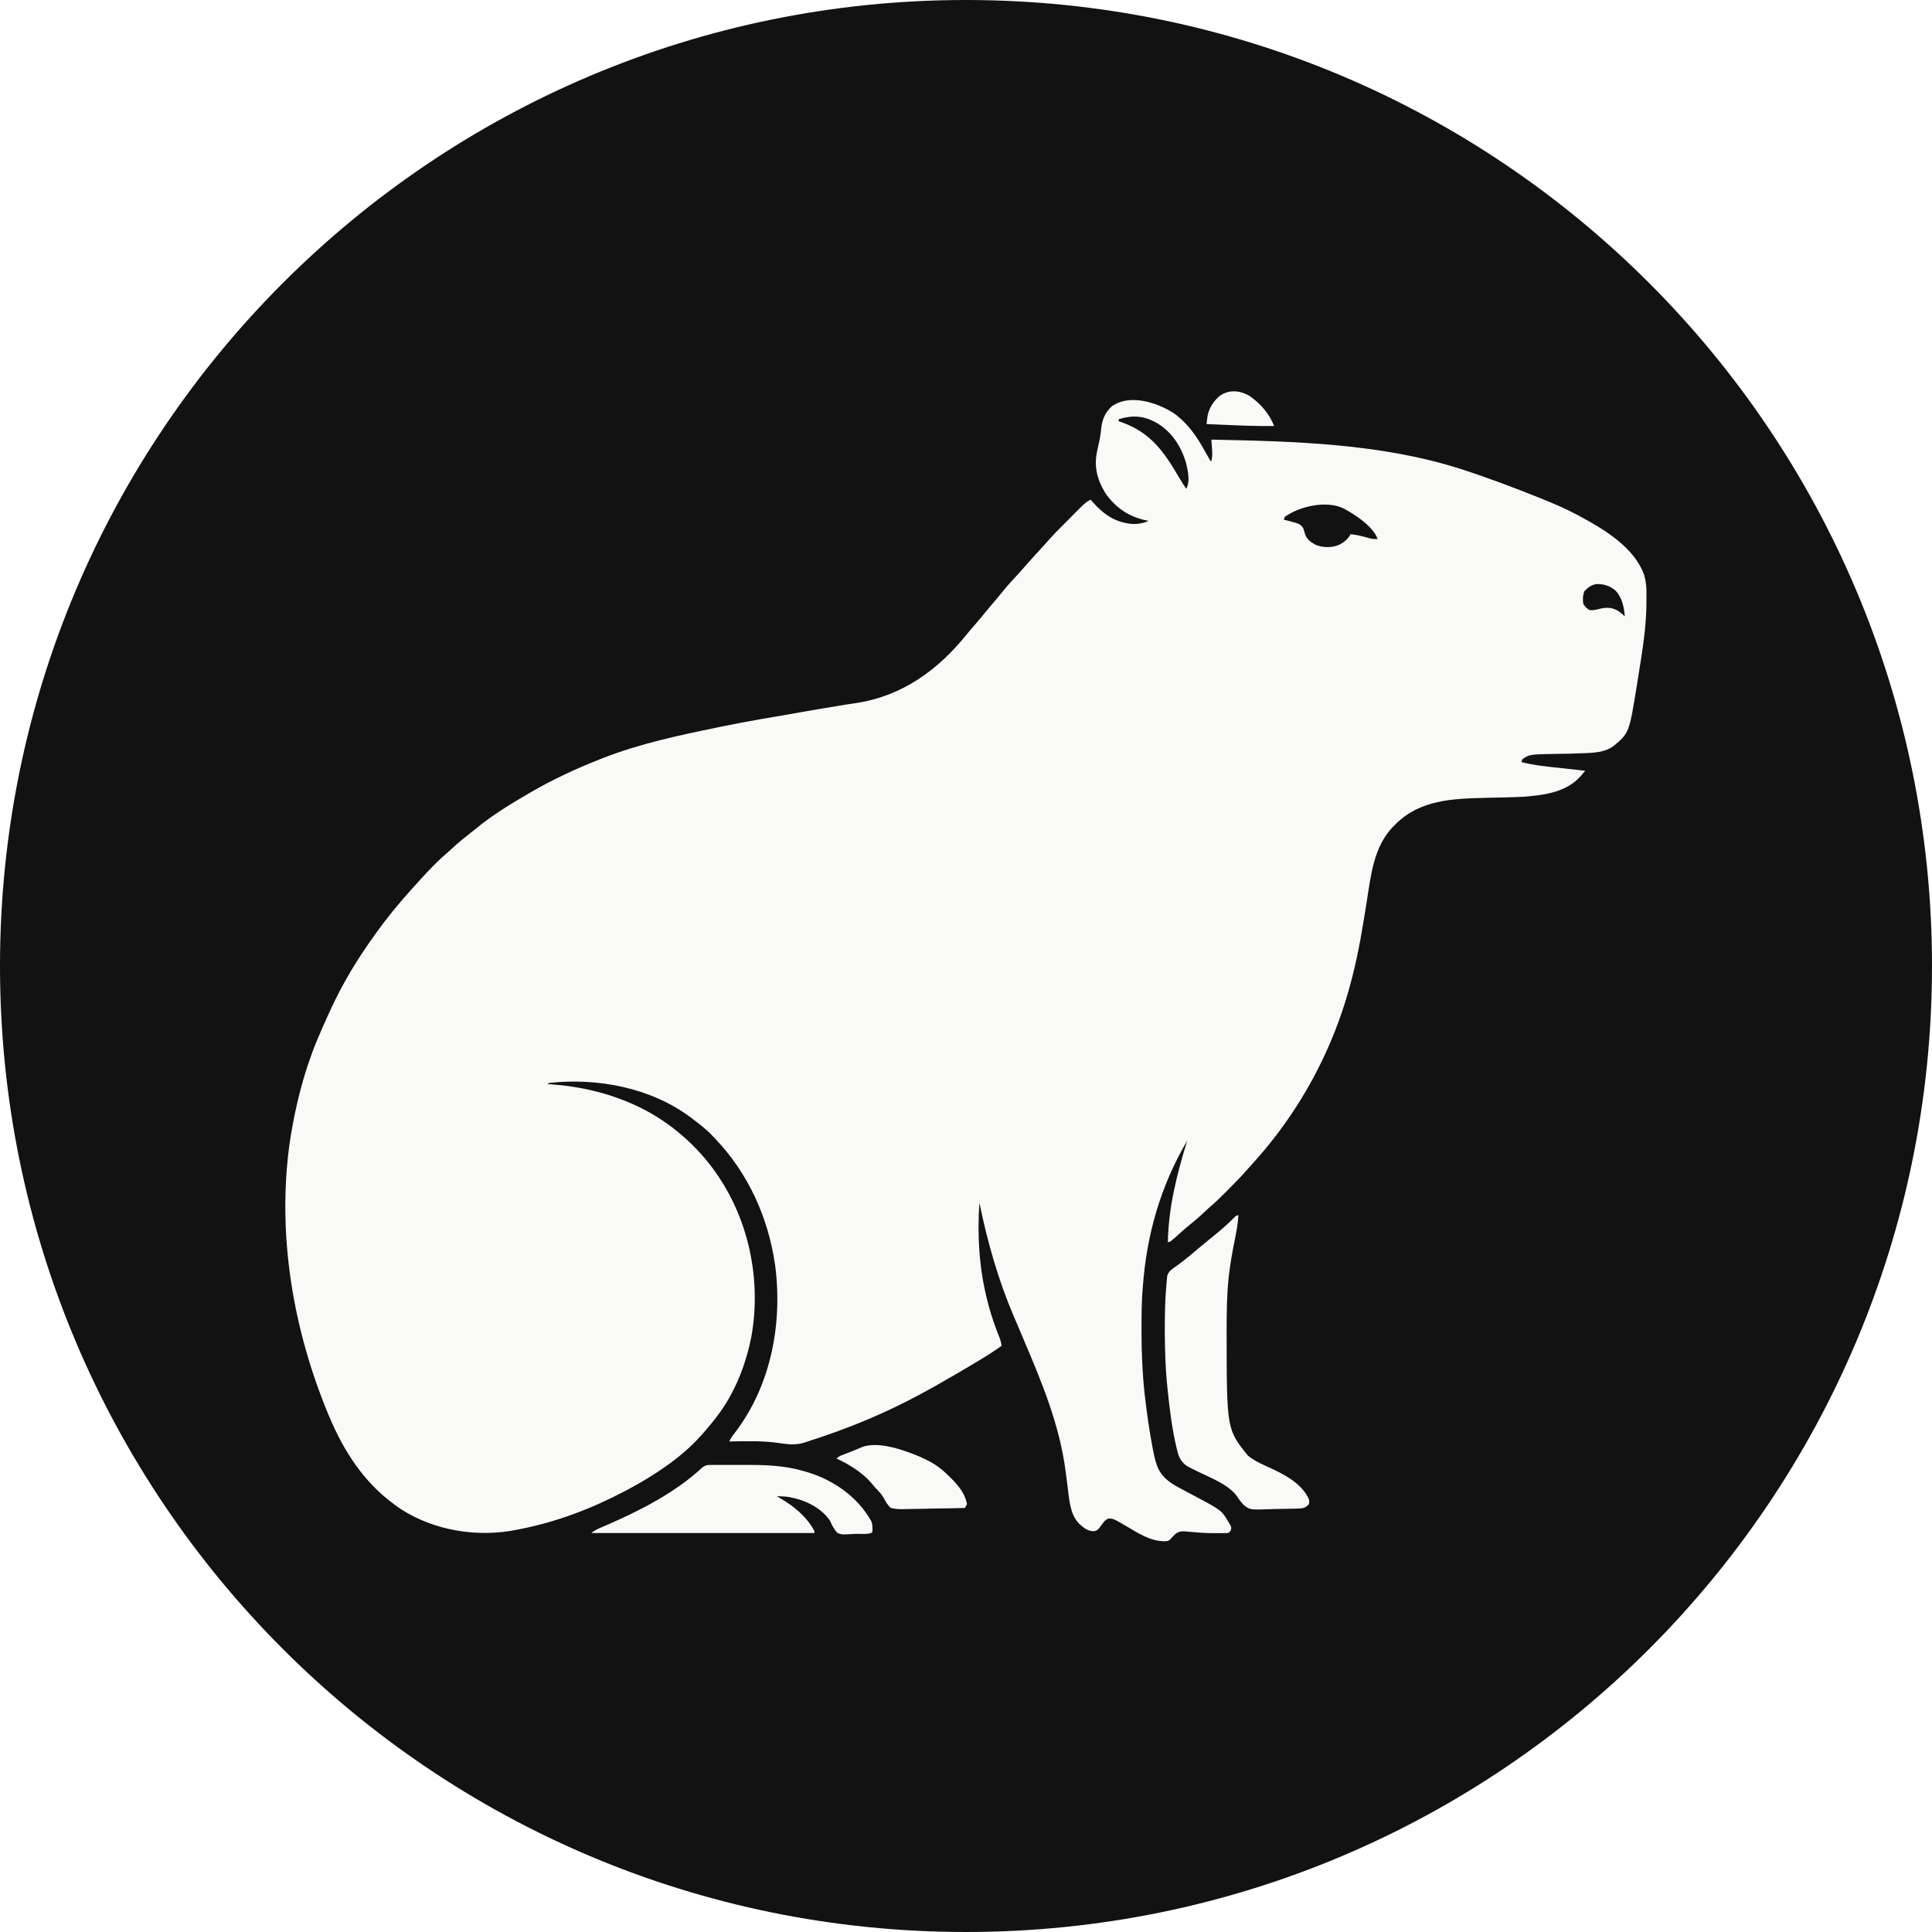
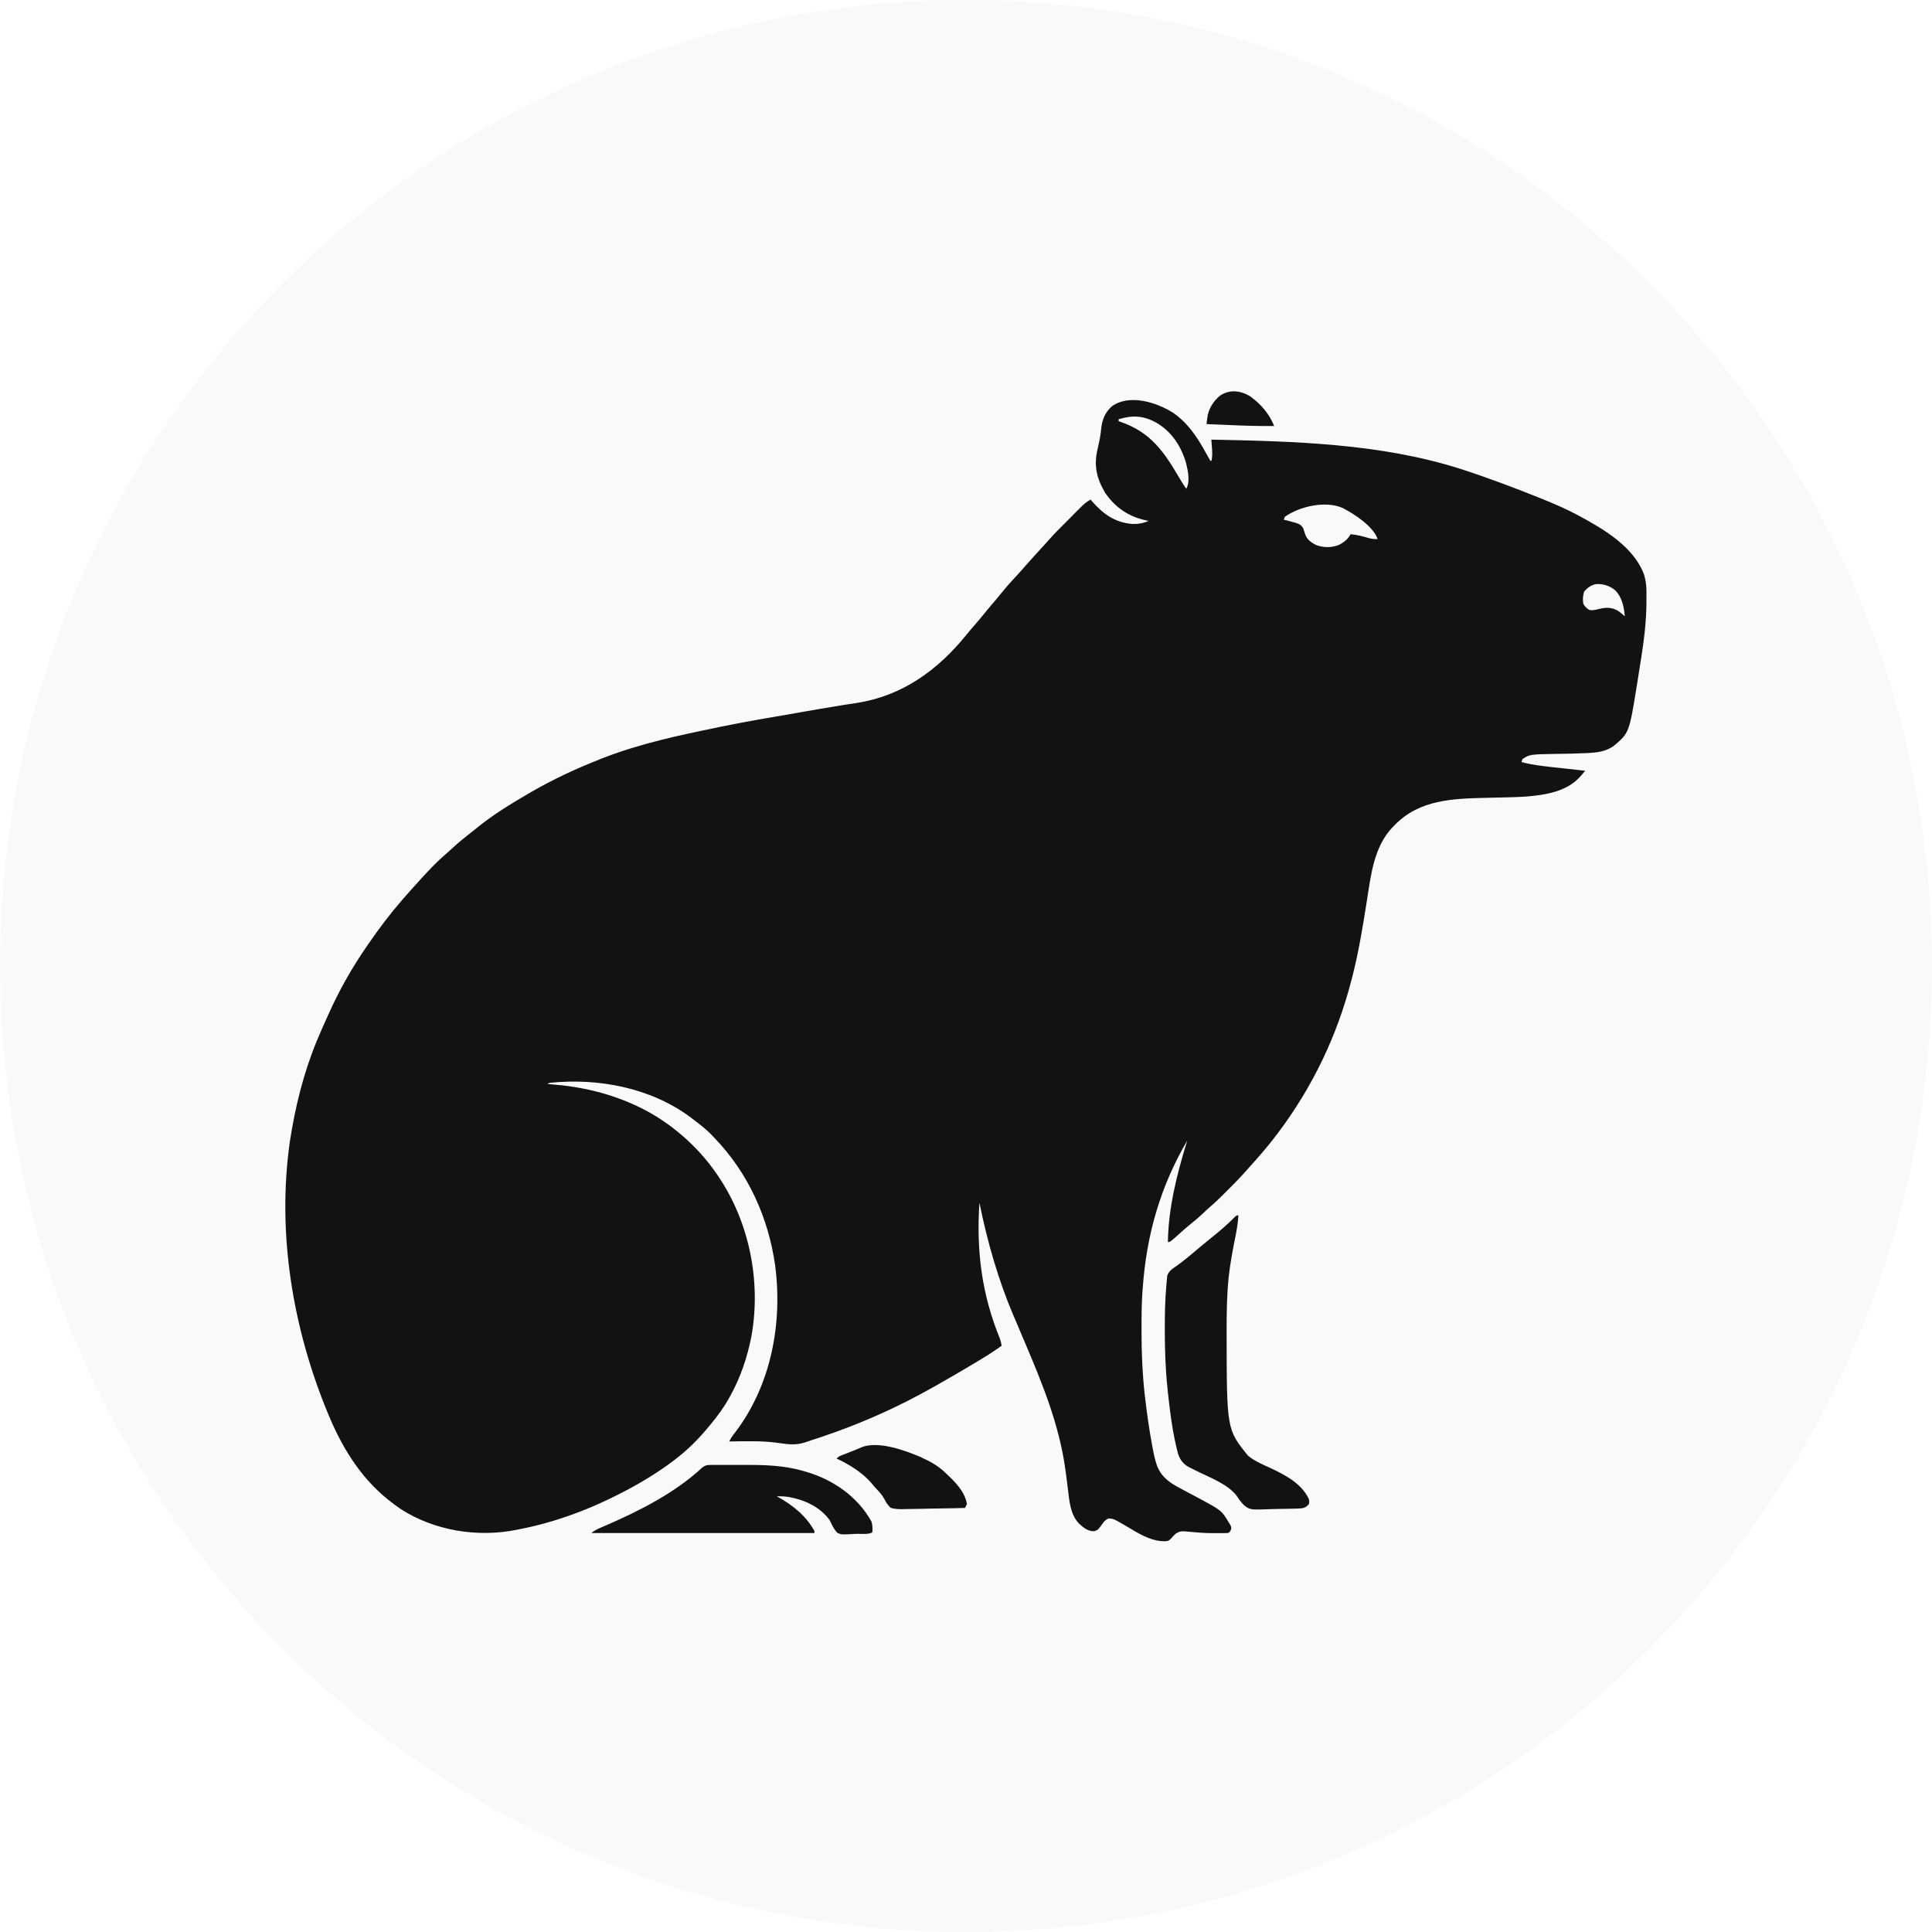
<svg xmlns="http://www.w3.org/2000/svg" viewBox="0 0 2000 2000" role="img" aria-label="Capytools">
-   <circle cx="1000" cy="1000" r="1000" fill="#121212" />
-   <path fill="#f9f9f7" fill-rule="evenodd" d="M1294.4,410.5c10.9,7.8,19.6,17.9,24.6,30.5c-15.4,0.2-30.8-0.3-46.2-1c-2.3-0.1-4.6-0.2-7-0.3c-5.6-0.2-11.2-0.5-16.8-0.7c0.1-1.4,0.3-2.9,0.5-4.3c0.1-0.8,0.2-1.6,0.3-2.4c1.1-8.9,6.4-17.4,13.4-22.9c10.2-6.6,21.2-5.1,31.4,1.1Z" />
-   <path fill="#f9f9f7" fill-rule="evenodd" d="M1214,427c15.2,10.5,25,24.8,33.8,40.9c1.7,3.1,3.4,6.1,5.2,9.2c0.3,0,0.7,0,1,0c1.3-4.7,0.9-9,0.6-13.8c-0.1-0.8-0.1-1.6-0.2-2.4c-0.1-1.9-0.3-3.9-0.4-5.8c85.1,1.7,175.4,3.9,258.2,30.4c28.1,9.1,54.6,19.1,80.8,29.6c0.7,0.3,1.3,0.5,2,0.8c12.9,5.2,25.7,10.6,38,17.2c0.7,0.4,1.5,0.8,2.2,1.2c25.5,13.7,56.5,32.2,66.8,60.8c1.5,5.4,2.3,10.3,2.4,15.9c0,0.8,0,1.5,0,2.3c0,2.5,0,4.9,0,7.3c0,0.9,0,1.7,0,2.6c-0.1,19.6-2.4,38.5-5.4,57.8c-0.3,2.1-0.6,4.1-1,6.2c-1,6.5-2,13.1-3.1,19.6c-0.1,0.5-0.1,0.5-0.5,3.1c-7.9,48.9-7.9,48.9-24.3,62.6c-7.8,5.4-16.5,6.5-25.8,7c-0.7,0-1.5,0.1-2.2,0.1c-10,0.5-20,0.7-30,0.8c-28.8,0.5-28.8,0.5-36.1,5.5c-0.3,1-0.7,2-1,3c13.4,3.5,27.1,4.7,40.9,6.2c2.4,0.3,4.9,0.6,7.3,0.8c5.9,0.7,11.9,1.3,17.8,2c-1,1.1-1.9,2.2-2.9,3.4c-0.5,0.6-1.1,1.3-1.6,1.9c-14.5,16.7-37.2,19.8-58,21.5c-6,0.4-12,0.5-18.1,0.7c-1.4,0-2.8,0.1-4.2,0.1c-5.8,0.1-11.6,0.3-17.4,0.4c-34.7,0.8-69.2,1.8-94.8,28c-0.7,0.7-1.5,1.5-2.2,2.2c-19.9,20.7-22.7,50.5-27,77.5c-4.1,25.9-8.3,51.8-14.8,77.2c-0.2,0.6-0.2,0.6-1,3.8c-14.8,57.6-40.3,110.7-76,158.2c-0.4,0.6-0.8,1.1-1.3,1.7c-8.6,11.4-17.9,22.2-27.5,32.8c-1.4,1.6-2.8,3.1-4.2,4.7c-5.6,6.4-11.5,12.4-17.5,18.4c-1.6,1.6-3.1,3.1-4.7,4.7c-4.9,4.9-9.8,9.7-15.1,14.2c-2.6,2.2-5,4.5-7.5,6.9c-4.7,4.4-9.6,8.5-14.6,12.5c-2.5,2-4.8,4.1-7.2,6.2c-12.1,10.9-12.1,10.9-14.4,10.9c0.5-35.9,9.5-70.9,20-105c-27.7,47.2-42.1,97.3-46,152c-0.1,1.2-0.2,2.3-0.3,3.5c-0.9,13-1,26.1-1,39.1c0,1.2,0,2.4,0,3.6c0,21.4,0.9,42.5,3.2,63.8c0.1,0.8,0.2,1.6,0.3,2.4c2,17.7,4.5,35.2,7.8,52.7c0.1,0.6,0.1,0.6,0.7,3.7c3.1,15.3,5.5,24.3,18.4,33.4c4.3,2.9,8.8,5.3,13.4,7.7c1.9,1,3.9,2.1,5.8,3.1c2.6,1.4,5.3,2.8,7.9,4.2c25.4,13.6,25.4,13.6,32.6,25.7c0.7,1.1,1.3,2.1,2,3.2c1,2.8,1,2.8,0.3,5.1C1273,1586,1273,1586,1271,1587c-1.8,0.1-3.5,0.1-5.3,0.1c-0.5,0-0.5,0-3.2,0c-1.1-0-2.2-0-3.4-0c-1.1,0-2.2,0-3.3,0c-7-0-13.8-0.4-20.8-1.1c-12.9-1.2-12.9-1.2-17.7,1.5c-2,1.7-3.7,3.5-5.3,5.5c-2.5,2.5-3.6,2.4-7.1,2.5c-14.4-0.3-26.8-8.4-38.9-15.6c-13.4-7.8-13.4-7.8-18.4-8c-3.4,1.4-4.7,3.1-6.8,6.1c-4.1,5.7-4.1,5.7-7.9,7.1c-7,0.1-11.1-3.5-16-8c-9.3-9.7-10-24.6-11.6-37.2c-0.6-4.9-1.3-9.8-1.9-14.8c-0.1-1-0.3-1.9-0.4-2.9c-6.3-47.2-24.1-90.3-42.6-133.8c-2.9-6.7-5.7-13.4-8.5-20.1c-0.9-2-1.7-4-2.6-6c-16.1-37.8-27.2-77-35.4-117.2c-3.3,49.3,2.3,94.5,21.1,140.4c0.9,2.5,1.5,4.9,1.9,7.6c-7.5,5.4-15.1,10.3-23,15c-0.6,0.4-1.2,0.7-1.8,1.1c-12.9,7.8-26,15.4-39.2,22.9c-0.4,0.2-0.4,0.2-2.4,1.4c-5.2,2.9-10.3,5.8-15.6,8.6c-0.5,0.3-0.5,0.3-2.9,1.6c-33,17.7-67.2,32.3-102.8,44.2c-1.9,0.6-3.8,1.3-5.8,1.9c-2.7,0.9-5.4,1.8-8.1,2.7c-0.8,0.3-1.6,0.6-2.4,0.8c-8.3,2.6-16,2.1-24.5,0.8c-17.7-2.8-35.6-2.2-53.5-1.9c1.6-3.4,3.6-6.2,6-9.2c37.4-49,49.4-113.3,41.5-173.3c-7-49.1-27.8-95.2-62.2-131.1c-1.1-1.2-2.3-2.4-3.4-3.6c-6-6.3-13-11.5-19.9-16.8c-1-0.7-1.9-1.5-2.9-2.2c-40.9-30-94.6-40.2-144.4-35.1c-1.7,0.3-1.7,0.3-2.7,1.3c1.3,0.1,2.6,0.2,3.9,0.3c31,2.3,61,9.4,89.1,22.7c0.8,0.4,1.5,0.7,2.3,1.1c31.2,15.1,60.2,40.3,79.7,68.9c0.5,0.7,1,1.4,1.5,2.2c32.4,47.8,44.6,109,34.5,165.8c-4.2,21.6-11.3,42.7-22,62c-0.3,0.6-0.7,1.3-1.1,1.9c-5.4,9.8-11.8,18.5-18.9,27.1c-0.5,0.6-1,1.2-1.5,1.8c-10.1,12.3-20.9,23.5-33.5,33.2c-0.6,0.5-1.1,0.9-1.7,1.4C683.2,1522.9,666,1533.5,648,1543c-0.4,0.2-0.4,0.2-2.7,1.4C611.6,1562.1,575.4,1575.7,538,1583c-0.4,0.1-0.4,0.1-2.5,0.5c-40.6,8.4-85.7,1.2-120.6-21.3c-2-1.4-3.9-2.8-5.9-4.2c-0.5-0.4-1.1-0.8-1.6-1.2c-31-22.8-51.6-54.8-66.3-89.8c-0.4-1-0.8-2-1.3-3c-36.5-87.9-53.3-186.3-39.8-281.9c5.5-36.1,14.2-71.1,27.7-104c3.6-8.8,7.5-17.4,11.4-26.1c0.2-0.4,0.2-0.4,1.2-2.6c10.9-24.4,24.5-48.4,39.8-70.4c0.4-0.6,0.8-1.2,1.3-1.9C392.1,961.5,403.5,946.4,416,932c0.6-0.7,1.3-1.5,1.9-2.2c4.6-5.3,9.3-10.6,14.1-15.8c0.8-0.9,1.7-1.9,2.6-2.9c8.7-9.6,17.5-19,27.4-27.4c2.1-1.8,4.2-3.7,6.2-5.6c6.4-6,13.2-11.4,20.1-16.8c1.6-1.3,3.3-2.6,4.9-3.9C510.1,843.5,529,832,548,821c0.7-0.4,1.4-0.8,2.2-1.3C572.9,806.6,596.6,795.6,621,786c1-0.4,2-0.8,3-1.2C662.4,769.8,702.8,761.2,743,753c0.9-0.2,1.8-0.4,2.7-0.6c26.7-5.5,53.6-10,80.5-14.6c0.9-0.1,1.7-0.3,2.6-0.5c6-1,11.9-2.1,17.9-3.1c0.8-0.1,1.6-0.3,2.5-0.4c8.6-1.5,17.2-2.9,25.8-4.3c0.7-0.1,1.4-0.2,2.1-0.3c3.3-0.5,6.6-1,9.8-1.5c47.3-7.4,84-34,113.7-70.8c2.7-3.4,5.5-6.6,8.4-9.9c4.3-5,8.6-10.1,12.7-15.2c3-3.7,6.1-7.3,9.2-10.9c2.9-3.4,5.7-6.9,8.5-10.3c4.4-5.4,9.1-10.4,13.8-15.5c2.8-3,5.4-6,8.1-9.1c6.2-7.1,12.6-14,18.9-20.9c2-2.2,4-4.5,6-6.7c3.8-4.3,7.7-8.4,11.8-12.4c0.7-0.7,1.5-1.5,2.2-2.2c1.5-1.6,3.1-3.1,4.6-4.6c2.4-2.4,4.7-4.7,7-7.1c1.5-1.5,3-3,4.5-4.5c0.7-0.7,1.4-1.4,2.1-2.1c3.3-3.3,6.4-6.2,10.6-8.3c0.3,0.3,0.3,0.3,1.7,2c11.6,13.1,23.5,21.7,41.4,23.2c5.6,0.2,11.8-0.7,16.9-3.2c-0.8-0.1-1.6-0.3-2.4-0.5c-18.1-3.7-32.1-13.3-42.6-28.6c-9.1-15.6-11.9-28.6-7.6-46.1c1.6-6.9,3-13.6,3.6-20.7c1-9.1,4.1-16.5,11-22.7c18.1-13,46-4.2,63,6.5Zm-56,7c0,0.7,0,1.3,0,2c1,0.3,2,0.7,3.1,1.1c30.3,10.8,43.9,30.6,59.6,57.4c2.3,3.9,4.7,7.8,7.3,11.5c4.2-7.6,1.8-17.9,0-26c-5-17.6-14.8-33-30.9-42.4c-13.3-7.4-24.9-8-39.1-3.6Zm172,101c-0.3,1-0.7,2-1,3c1.2,0.3,2.5,0.6,3.8,0.9c13.1,3.5,13.1,3.5,16.3,7.9c0.7,2.1,1.4,4.2,2,6.3c1.9,5.5,6.1,8.4,11.1,11c7.5,2.9,15.5,3,23.1,0.3c5.3-2.4,10.1-6.1,12.8-11.4c6.8,0.6,13,2.3,19.5,4.2c3,0.7,5.4,1,8.5,0.8c-4.5-13.1-23.9-25.8-35.9-32c-17.6-8-44.7-2-60.1,9Zm310,77.2c-1.5,4.3-1.7,8.3-1,12.8c1.8,3.1,3.2,4.5,6.2,6.4c3.5,0.7,5.9,0,9.3-0.8c7.2-1.8,12.6-2.3,19.4,1.1c3,1.8,5.5,3.9,8.1,6.3c-0.9-9.9-2.8-19.7-10-27c-6-4.7-11.6-6.5-19.2-6.4c-5.5,0.8-9.1,3.6-12.8,7.6Z" />
-   <path fill="#f9f9f7" fill-rule="evenodd" d="M1282,1258c-0.5,8.9-2.1,17.4-3.9,26.1c-2.4,12.1-4.6,24.2-6,36.5c-0.1,1-0.2,2-0.3,3c-1.8,17.6-2,35.1-2,52.8c0,1.1,0,2.2,0,3.3c0.1,100,0.1,100,22.2,127.3c7.3,5.9,16.1,9.5,24.6,13.4c14.9,7,31.3,16,38.4,31.6c0.4,2.5,0.4,2.5,0,5c-2.2,2.7-4.2,3.9-7.6,4.4c-3.4,0.3-6.7,0.4-10.1,0.4c-1.2,0-2.5,0.1-3.8,0.1c-2.6,0-5.3,0.1-7.9,0.1c-2.7,0-5.4,0.1-8.1,0.2c-23.6,0.9-23.6,0.9-30-4.3c-2.8-2.8-5-5.9-7.2-9.3c-9.1-12.3-29.1-19.6-42.3-26.2c-0.8-0.4-1.5-0.8-2.3-1.2c-1.4-0.7-2.9-1.4-4.3-2.1c-6.1-3.1-9.6-7.4-11.8-13.9c-0.4-1.4-0.7-2.8-1.1-4.2c-0.2-0.8-0.4-1.6-0.6-2.5c-4.6-19.3-7-39.2-9.1-58.9c-0.1-0.8-0.2-1.5-0.2-2.3c-2.1-19.3-2.7-38.4-2.8-57.8c0-1.2,0-2.3,0-3.5c0-14.7,0.2-29.4,1.5-44.1c0.1-0.7,0.1-1.4,0.2-2.1c0.1-1.9,0.3-3.9,0.5-5.8c0.1-1.1,0.2-2.1,0.3-3.2c1.4-5.1,5.6-7.5,9.8-10.4c8.8-6.3,16.9-13.3,25.2-20.3c3.2-2.7,6.4-5.3,9.7-8c9.1-7.2,17.9-14.7,26.1-23.1c2-1,2-1,3-1Z" />
-   <path fill="#f9f9f7" fill-rule="evenodd" d="M954.1,1508.9c8.9,3.9,16.7,8.4,23.9,15.1c0.5,0.5,1,0.9,1.5,1.4c9.3,8.7,19.2,18.6,21.5,31.6c-1,2.1-1,2.1-2,4c-9.9,0.3-19.8,0.5-29.7,0.6c-4.6,0.1-9.2,0.1-13.8,0.3c-4.4,0.1-8.9,0.2-13.3,0.2c-1.7,0-3.4,0.1-5.1,0.1c-5.3,0.2-10,0.2-15.1-1.3c-2.9-2.8-4.6-5.3-6.4-8.9c-2.2-4.3-5.2-7.4-8.5-10.9c-1.8-1.9-3.4-3.8-5-5.8c-9.3-10.9-23.2-19.5-36.1-25.4c2.1-2.1,3.5-2.8,6.3-3.8c0.9-0.3,1.7-0.7,2.6-1c0.9-0.3,1.8-0.7,2.8-1.1c1.8-0.7,3.5-1.4,5.3-2.1c0.9-0.3,1.7-0.7,2.6-1c2.1-0.8,4.1-1.7,6.2-2.7c17.7-7,45.7,3.5,62.4,10.6Z" />
-   <path fill="#f9f9f7" fill-rule="evenodd" d="M736.6,1516.5c1.3-0,2.6-0,4-0c1.4,0,2.9,0,4.3,0c1.5,0,3,0,4.5,0c3.1,0,6.3,0,9.4,0c4,0,7.9,0,11.8,0c20.6-0.1,40.8,0.4,60.8,6.2c0.5,0.1,0.5,0.1,2.8,0.8c28.2,8.2,53.4,25.6,67.9,51.5c1.3,3.9,1.1,6.9,1,11c-2.8,2.8-11.7,1.7-15.6,1.8c-1.6,0.1-3.3,0.1-4.9,0.2c-10.9,0.7-10.9,0.7-15.5-1c-3.9-3.9-5.7-7.9-8-13c-9.8-13.9-26-21.3-42.4-24.3c-4.2-0.6-8.3-0.9-12.6-0.7c0.7,0.4,1.5,0.8,2.2,1.2c14.9,8.4,28.6,19.5,36.8,34.8c0,0.7,0,1.3,0,2c-77,0-154,0-231,0c3.2-2.4,5.5-3.8,9.1-5.3c1-0.4,2-0.9,3-1.3c1.1-0.5,2.1-0.9,3.3-1.4c35-15.2,71.6-33.8,99.8-60.1c3.4-2.4,5.2-2.4,9.3-2.4Z" />
+   <circle cx="1000" cy="1000" r="1000" fill="#f9f9f7" />
+   <path fill="#121212" fill-rule="evenodd" d="M1294.4,410.5c10.9,7.8,19.6,17.9,24.6,30.5c-15.4,0.2-30.8-0.3-46.2-1c-2.3-0.1-4.6-0.2-7-0.3c-5.6-0.2-11.2-0.5-16.8-0.7c0.1-1.4,0.3-2.9,0.5-4.3c0.1-0.8,0.2-1.6,0.3-2.4c1.1-8.9,6.4-17.4,13.4-22.9c10.2-6.6,21.2-5.1,31.4,1.1Z" />
+   <path fill="#121212" fill-rule="evenodd" d="M1214,427c15.2,10.5,25,24.8,33.8,40.9c1.7,3.1,3.4,6.1,5.2,9.2c0.3,0,0.7,0,1,0c1.3-4.7,0.9-9,0.6-13.8c-0.1-0.8-0.1-1.6-0.2-2.4c-0.1-1.9-0.3-3.9-0.4-5.8c85.1,1.7,175.4,3.9,258.2,30.4c28.1,9.1,54.6,19.1,80.8,29.6c0.7,0.3,1.3,0.5,2,0.8c12.9,5.2,25.7,10.6,38,17.2c0.7,0.4,1.5,0.8,2.2,1.2c25.5,13.7,56.5,32.2,66.8,60.8c1.5,5.4,2.3,10.3,2.4,15.9c0,0.8,0,1.5,0,2.3c0,2.5,0,4.9,0,7.3c0,0.9,0,1.7,0,2.6c-0.1,19.6-2.4,38.5-5.4,57.8c-0.3,2.1-0.6,4.1-1,6.2c-1,6.5-2,13.1-3.1,19.6c-0.1,0.5-0.1,0.5-0.5,3.1c-7.9,48.9-7.9,48.9-24.3,62.6c-7.8,5.4-16.5,6.5-25.8,7c-0.7,0-1.5,0.1-2.2,0.1c-10,0.5-20,0.7-30,0.8c-28.8,0.5-28.8,0.5-36.1,5.5c-0.3,1-0.7,2-1,3c13.4,3.5,27.1,4.7,40.9,6.2c2.4,0.3,4.9,0.6,7.3,0.8c5.9,0.7,11.9,1.3,17.8,2c-1,1.1-1.9,2.2-2.9,3.4c-0.5,0.6-1.1,1.3-1.6,1.9c-14.5,16.7-37.2,19.8-58,21.5c-6,0.4-12,0.5-18.1,0.7c-1.4,0-2.8,0.1-4.2,0.1c-5.8,0.1-11.6,0.3-17.4,0.4c-34.7,0.8-69.2,1.8-94.8,28c-0.7,0.7-1.5,1.5-2.2,2.2c-19.9,20.7-22.7,50.5-27,77.5c-4.1,25.9-8.3,51.8-14.8,77.2c-0.2,0.6-0.2,0.6-1,3.8c-14.8,57.6-40.3,110.7-76,158.2c-0.4,0.6-0.8,1.1-1.3,1.7c-8.6,11.4-17.9,22.2-27.5,32.8c-1.4,1.6-2.8,3.1-4.2,4.7c-5.6,6.4-11.5,12.4-17.5,18.4c-1.6,1.6-3.1,3.1-4.7,4.7c-4.9,4.9-9.8,9.7-15.1,14.2c-2.6,2.2-5,4.5-7.5,6.9c-4.7,4.4-9.6,8.5-14.6,12.5c-2.5,2-4.8,4.1-7.2,6.2c-12.1,10.9-12.1,10.9-14.4,10.9c0.5-35.9,9.5-70.9,20-105c-27.7,47.2-42.1,97.3-46,152c-0.1,1.2-0.2,2.3-0.3,3.5c-0.9,13-1,26.1-1,39.1c0,1.2,0,2.4,0,3.6c0,21.4,0.9,42.5,3.2,63.8c0.1,0.8,0.2,1.6,0.3,2.4c2,17.7,4.5,35.2,7.8,52.7c0.1,0.6,0.1,0.6,0.7,3.7c3.1,15.3,5.5,24.3,18.4,33.4c4.3,2.9,8.8,5.3,13.4,7.7c1.9,1,3.9,2.1,5.8,3.1c2.6,1.4,5.3,2.8,7.9,4.2c25.4,13.6,25.4,13.6,32.6,25.7c0.7,1.1,1.3,2.1,2,3.2c1,2.8,1,2.8,0.3,5.1C1273,1586,1273,1586,1271,1587c-1.8,0.1-3.5,0.1-5.3,0.1c-0.5,0-0.5,0-3.2,0c-1.1-0-2.2-0-3.4-0c-1.1,0-2.2,0-3.3,0c-7-0-13.8-0.4-20.8-1.1c-12.9-1.2-12.9-1.2-17.7,1.5c-2,1.7-3.7,3.5-5.3,5.5c-2.5,2.5-3.6,2.4-7.1,2.5c-14.4-0.3-26.8-8.4-38.9-15.6c-13.4-7.8-13.4-7.8-18.4-8c-3.4,1.4-4.7,3.1-6.8,6.1c-4.1,5.7-4.1,5.7-7.9,7.1c-7,0.1-11.1-3.5-16-8c-9.3-9.7-10-24.6-11.6-37.2c-0.6-4.9-1.3-9.8-1.9-14.8c-0.1-1-0.3-1.9-0.4-2.9c-6.3-47.2-24.1-90.3-42.6-133.8c-2.9-6.7-5.7-13.4-8.5-20.1c-0.9-2-1.7-4-2.6-6c-16.1-37.8-27.2-77-35.4-117.2c-3.3,49.3,2.3,94.5,21.1,140.4c0.9,2.5,1.5,4.9,1.9,7.6c-7.5,5.4-15.1,10.3-23,15c-0.6,0.4-1.2,0.7-1.8,1.1c-12.9,7.8-26,15.4-39.2,22.9c-0.4,0.2-0.4,0.2-2.4,1.4c-5.2,2.9-10.3,5.8-15.6,8.6c-0.5,0.3-0.5,0.3-2.9,1.6c-33,17.7-67.2,32.3-102.8,44.2c-1.9,0.6-3.8,1.3-5.8,1.9c-2.7,0.9-5.4,1.8-8.1,2.7c-0.8,0.3-1.6,0.6-2.4,0.8c-8.3,2.6-16,2.1-24.5,0.8c-17.7-2.8-35.6-2.2-53.5-1.9c1.6-3.4,3.6-6.2,6-9.2c37.4-49,49.4-113.3,41.5-173.3c-7-49.1-27.8-95.2-62.2-131.1c-1.1-1.2-2.3-2.4-3.4-3.6c-6-6.3-13-11.5-19.9-16.8c-1-0.7-1.9-1.5-2.9-2.2c-40.9-30-94.6-40.2-144.4-35.1c-1.7,0.3-1.7,0.3-2.7,1.3c1.3,0.1,2.6,0.2,3.9,0.3c31,2.3,61,9.4,89.1,22.7c0.8,0.4,1.5,0.7,2.3,1.1c31.2,15.1,60.2,40.3,79.7,68.9c0.5,0.7,1,1.4,1.5,2.2c32.4,47.8,44.6,109,34.5,165.8c-4.2,21.6-11.3,42.7-22,62c-0.3,0.6-0.7,1.3-1.1,1.9c-5.4,9.8-11.8,18.5-18.9,27.1c-0.5,0.6-1,1.2-1.5,1.8c-10.1,12.3-20.9,23.5-33.5,33.2c-0.6,0.5-1.1,0.9-1.7,1.4C683.2,1522.9,666,1533.5,648,1543c-0.4,0.2-0.4,0.2-2.7,1.4C611.6,1562.1,575.4,1575.7,538,1583c-0.4,0.1-0.4,0.1-2.5,0.5c-40.6,8.4-85.7,1.2-120.6-21.3c-2-1.4-3.9-2.8-5.9-4.2c-0.5-0.4-1.1-0.8-1.6-1.2c-31-22.8-51.6-54.8-66.3-89.8c-0.4-1-0.8-2-1.3-3c-36.5-87.9-53.3-186.3-39.8-281.9c5.5-36.1,14.2-71.1,27.7-104c3.6-8.8,7.5-17.4,11.4-26.1c0.2-0.4,0.2-0.4,1.2-2.6c10.9-24.4,24.5-48.4,39.8-70.4c0.4-0.6,0.8-1.2,1.3-1.9C392.1,961.5,403.5,946.4,416,932c0.6-0.7,1.3-1.5,1.9-2.2c4.6-5.3,9.3-10.6,14.1-15.8c0.8-0.9,1.7-1.9,2.6-2.9c8.7-9.6,17.5-19,27.4-27.4c2.1-1.8,4.2-3.7,6.2-5.6c6.4-6,13.2-11.4,20.1-16.8c1.6-1.3,3.3-2.6,4.9-3.9C510.1,843.5,529,832,548,821c0.7-0.4,1.4-0.8,2.2-1.3C572.9,806.6,596.6,795.6,621,786c1-0.4,2-0.8,3-1.2C662.4,769.8,702.8,761.2,743,753c0.9-0.2,1.8-0.4,2.7-0.6c26.7-5.5,53.6-10,80.5-14.6c0.9-0.1,1.7-0.3,2.6-0.5c6-1,11.9-2.1,17.9-3.1c0.8-0.1,1.6-0.3,2.5-0.4c8.6-1.5,17.2-2.9,25.8-4.3c0.7-0.1,1.4-0.2,2.1-0.3c3.3-0.5,6.6-1,9.8-1.5c47.3-7.4,84-34,113.7-70.8c2.7-3.4,5.5-6.6,8.4-9.9c4.3-5,8.6-10.1,12.7-15.2c3-3.7,6.1-7.3,9.2-10.9c2.9-3.4,5.7-6.9,8.5-10.3c4.4-5.4,9.1-10.4,13.8-15.5c2.8-3,5.4-6,8.1-9.1c6.2-7.1,12.6-14,18.9-20.9c2-2.2,4-4.5,6-6.7c3.8-4.3,7.7-8.4,11.8-12.4c0.7-0.7,1.5-1.5,2.2-2.2c1.5-1.6,3.1-3.1,4.6-4.6c2.4-2.4,4.7-4.7,7-7.1c1.5-1.5,3-3,4.5-4.5c0.7-0.7,1.4-1.4,2.1-2.1c3.3-3.3,6.4-6.2,10.6-8.3c0.3,0.3,0.3,0.3,1.7,2c11.6,13.1,23.5,21.7,41.4,23.2c5.6,0.2,11.8-0.7,16.9-3.2c-0.8-0.1-1.6-0.3-2.4-0.5c-18.1-3.7-32.1-13.3-42.6-28.6c-9.1-15.6-11.9-28.6-7.6-46.1c1.6-6.9,3-13.6,3.6-20.7c1-9.1,4.1-16.5,11-22.7c18.1-13,46-4.2,63,6.5Zm-56,7c0,0.7,0,1.3,0,2c1,0.3,2,0.7,3.1,1.1c30.3,10.8,43.9,30.6,59.6,57.4c2.3,3.9,4.7,7.8,7.3,11.5c4.2-7.6,1.8-17.9,0-26c-5-17.6-14.8-33-30.9-42.4c-13.3-7.4-24.9-8-39.1-3.6Zm172,101c-0.3,1-0.7,2-1,3c1.2,0.3,2.5,0.6,3.8,0.9c13.1,3.5,13.1,3.5,16.3,7.9c0.7,2.1,1.4,4.2,2,6.3c1.9,5.5,6.1,8.4,11.1,11c7.5,2.9,15.5,3,23.1,0.3c5.3-2.4,10.1-6.1,12.8-11.4c6.8,0.6,13,2.3,19.5,4.2c3,0.7,5.4,1,8.5,0.8c-4.5-13.1-23.9-25.8-35.9-32c-17.6-8-44.7-2-60.1,9Zm310,77.2c-1.5,4.3-1.7,8.3-1,12.8c1.8,3.1,3.2,4.5,6.2,6.4c3.5,0.7,5.9,0,9.3-0.8c7.2-1.8,12.6-2.3,19.4,1.1c3,1.8,5.5,3.9,8.1,6.3c-0.9-9.9-2.8-19.7-10-27c-6-4.7-11.6-6.5-19.2-6.4c-5.5,0.8-9.1,3.6-12.8,7.6Z" />
+   <path fill="#121212" fill-rule="evenodd" d="M1282,1258c-0.5,8.9-2.1,17.4-3.9,26.1c-2.4,12.1-4.6,24.2-6,36.5c-0.1,1-0.2,2-0.3,3c-1.8,17.6-2,35.1-2,52.8c0,1.1,0,2.2,0,3.3c0.1,100,0.1,100,22.2,127.3c7.3,5.9,16.1,9.5,24.6,13.4c14.9,7,31.3,16,38.4,31.6c0.4,2.5,0.4,2.5,0,5c-2.2,2.7-4.2,3.9-7.6,4.4c-3.4,0.3-6.7,0.4-10.1,0.4c-1.2,0-2.5,0.1-3.8,0.1c-2.6,0-5.3,0.1-7.9,0.1c-2.7,0-5.4,0.1-8.1,0.2c-23.6,0.9-23.6,0.9-30-4.3c-2.8-2.8-5-5.9-7.2-9.3c-9.1-12.3-29.1-19.6-42.3-26.2c-0.8-0.4-1.5-0.8-2.3-1.2c-1.4-0.7-2.9-1.4-4.3-2.1c-6.1-3.1-9.6-7.4-11.8-13.9c-0.4-1.4-0.7-2.8-1.1-4.2c-0.2-0.8-0.4-1.6-0.6-2.5c-4.6-19.3-7-39.2-9.1-58.9c-0.1-0.8-0.2-1.5-0.2-2.3c-2.1-19.3-2.7-38.4-2.8-57.8c0-1.2,0-2.3,0-3.5c0-14.7,0.2-29.4,1.5-44.1c0.1-0.7,0.1-1.4,0.2-2.1c0.1-1.9,0.3-3.9,0.5-5.8c0.1-1.1,0.2-2.1,0.3-3.2c1.4-5.1,5.6-7.5,9.8-10.4c8.8-6.3,16.9-13.3,25.2-20.3c3.2-2.7,6.4-5.3,9.7-8c9.1-7.2,17.9-14.7,26.1-23.1c2-1,2-1,3-1Z" />
+   <path fill="#121212" fill-rule="evenodd" d="M954.1,1508.9c8.9,3.9,16.7,8.4,23.9,15.1c0.5,0.5,1,0.9,1.5,1.4c9.3,8.7,19.2,18.6,21.5,31.6c-1,2.1-1,2.1-2,4c-9.9,0.3-19.8,0.5-29.7,0.6c-4.6,0.1-9.2,0.1-13.8,0.3c-4.4,0.1-8.9,0.2-13.3,0.2c-1.7,0-3.4,0.1-5.1,0.1c-5.3,0.2-10,0.2-15.1-1.3c-2.9-2.8-4.6-5.3-6.4-8.9c-2.2-4.3-5.2-7.4-8.5-10.9c-1.8-1.9-3.4-3.8-5-5.8c-9.3-10.9-23.2-19.5-36.1-25.4c2.1-2.1,3.5-2.8,6.3-3.8c0.9-0.3,1.7-0.7,2.6-1c0.9-0.3,1.8-0.7,2.8-1.1c1.8-0.7,3.5-1.4,5.3-2.1c0.9-0.3,1.7-0.7,2.6-1c2.1-0.8,4.1-1.7,6.2-2.7c17.7-7,45.7,3.5,62.4,10.6Z" />
+   <path fill="#121212" fill-rule="evenodd" d="M736.6,1516.5c1.3-0,2.6-0,4-0c1.4,0,2.9,0,4.3,0c1.5,0,3,0,4.5,0c3.1,0,6.3,0,9.4,0c4,0,7.9,0,11.8,0c20.6-0.1,40.8,0.4,60.8,6.2c0.5,0.1,0.5,0.1,2.8,0.8c28.2,8.2,53.4,25.6,67.9,51.5c1.3,3.9,1.1,6.9,1,11c-2.8,2.8-11.7,1.7-15.6,1.8c-1.6,0.1-3.3,0.1-4.9,0.2c-10.9,0.7-10.9,0.7-15.5-1c-3.9-3.9-5.7-7.9-8-13c-9.8-13.9-26-21.3-42.4-24.3c-4.2-0.6-8.3-0.9-12.6-0.7c0.7,0.4,1.5,0.8,2.2,1.2c14.9,8.4,28.6,19.5,36.8,34.8c0,0.7,0,1.3,0,2c-77,0-154,0-231,0c3.2-2.4,5.5-3.8,9.1-5.3c1-0.4,2-0.9,3-1.3c1.1-0.5,2.1-0.9,3.3-1.4c35-15.2,71.6-33.8,99.8-60.1c3.4-2.4,5.2-2.4,9.3-2.4Z" />
</svg>
